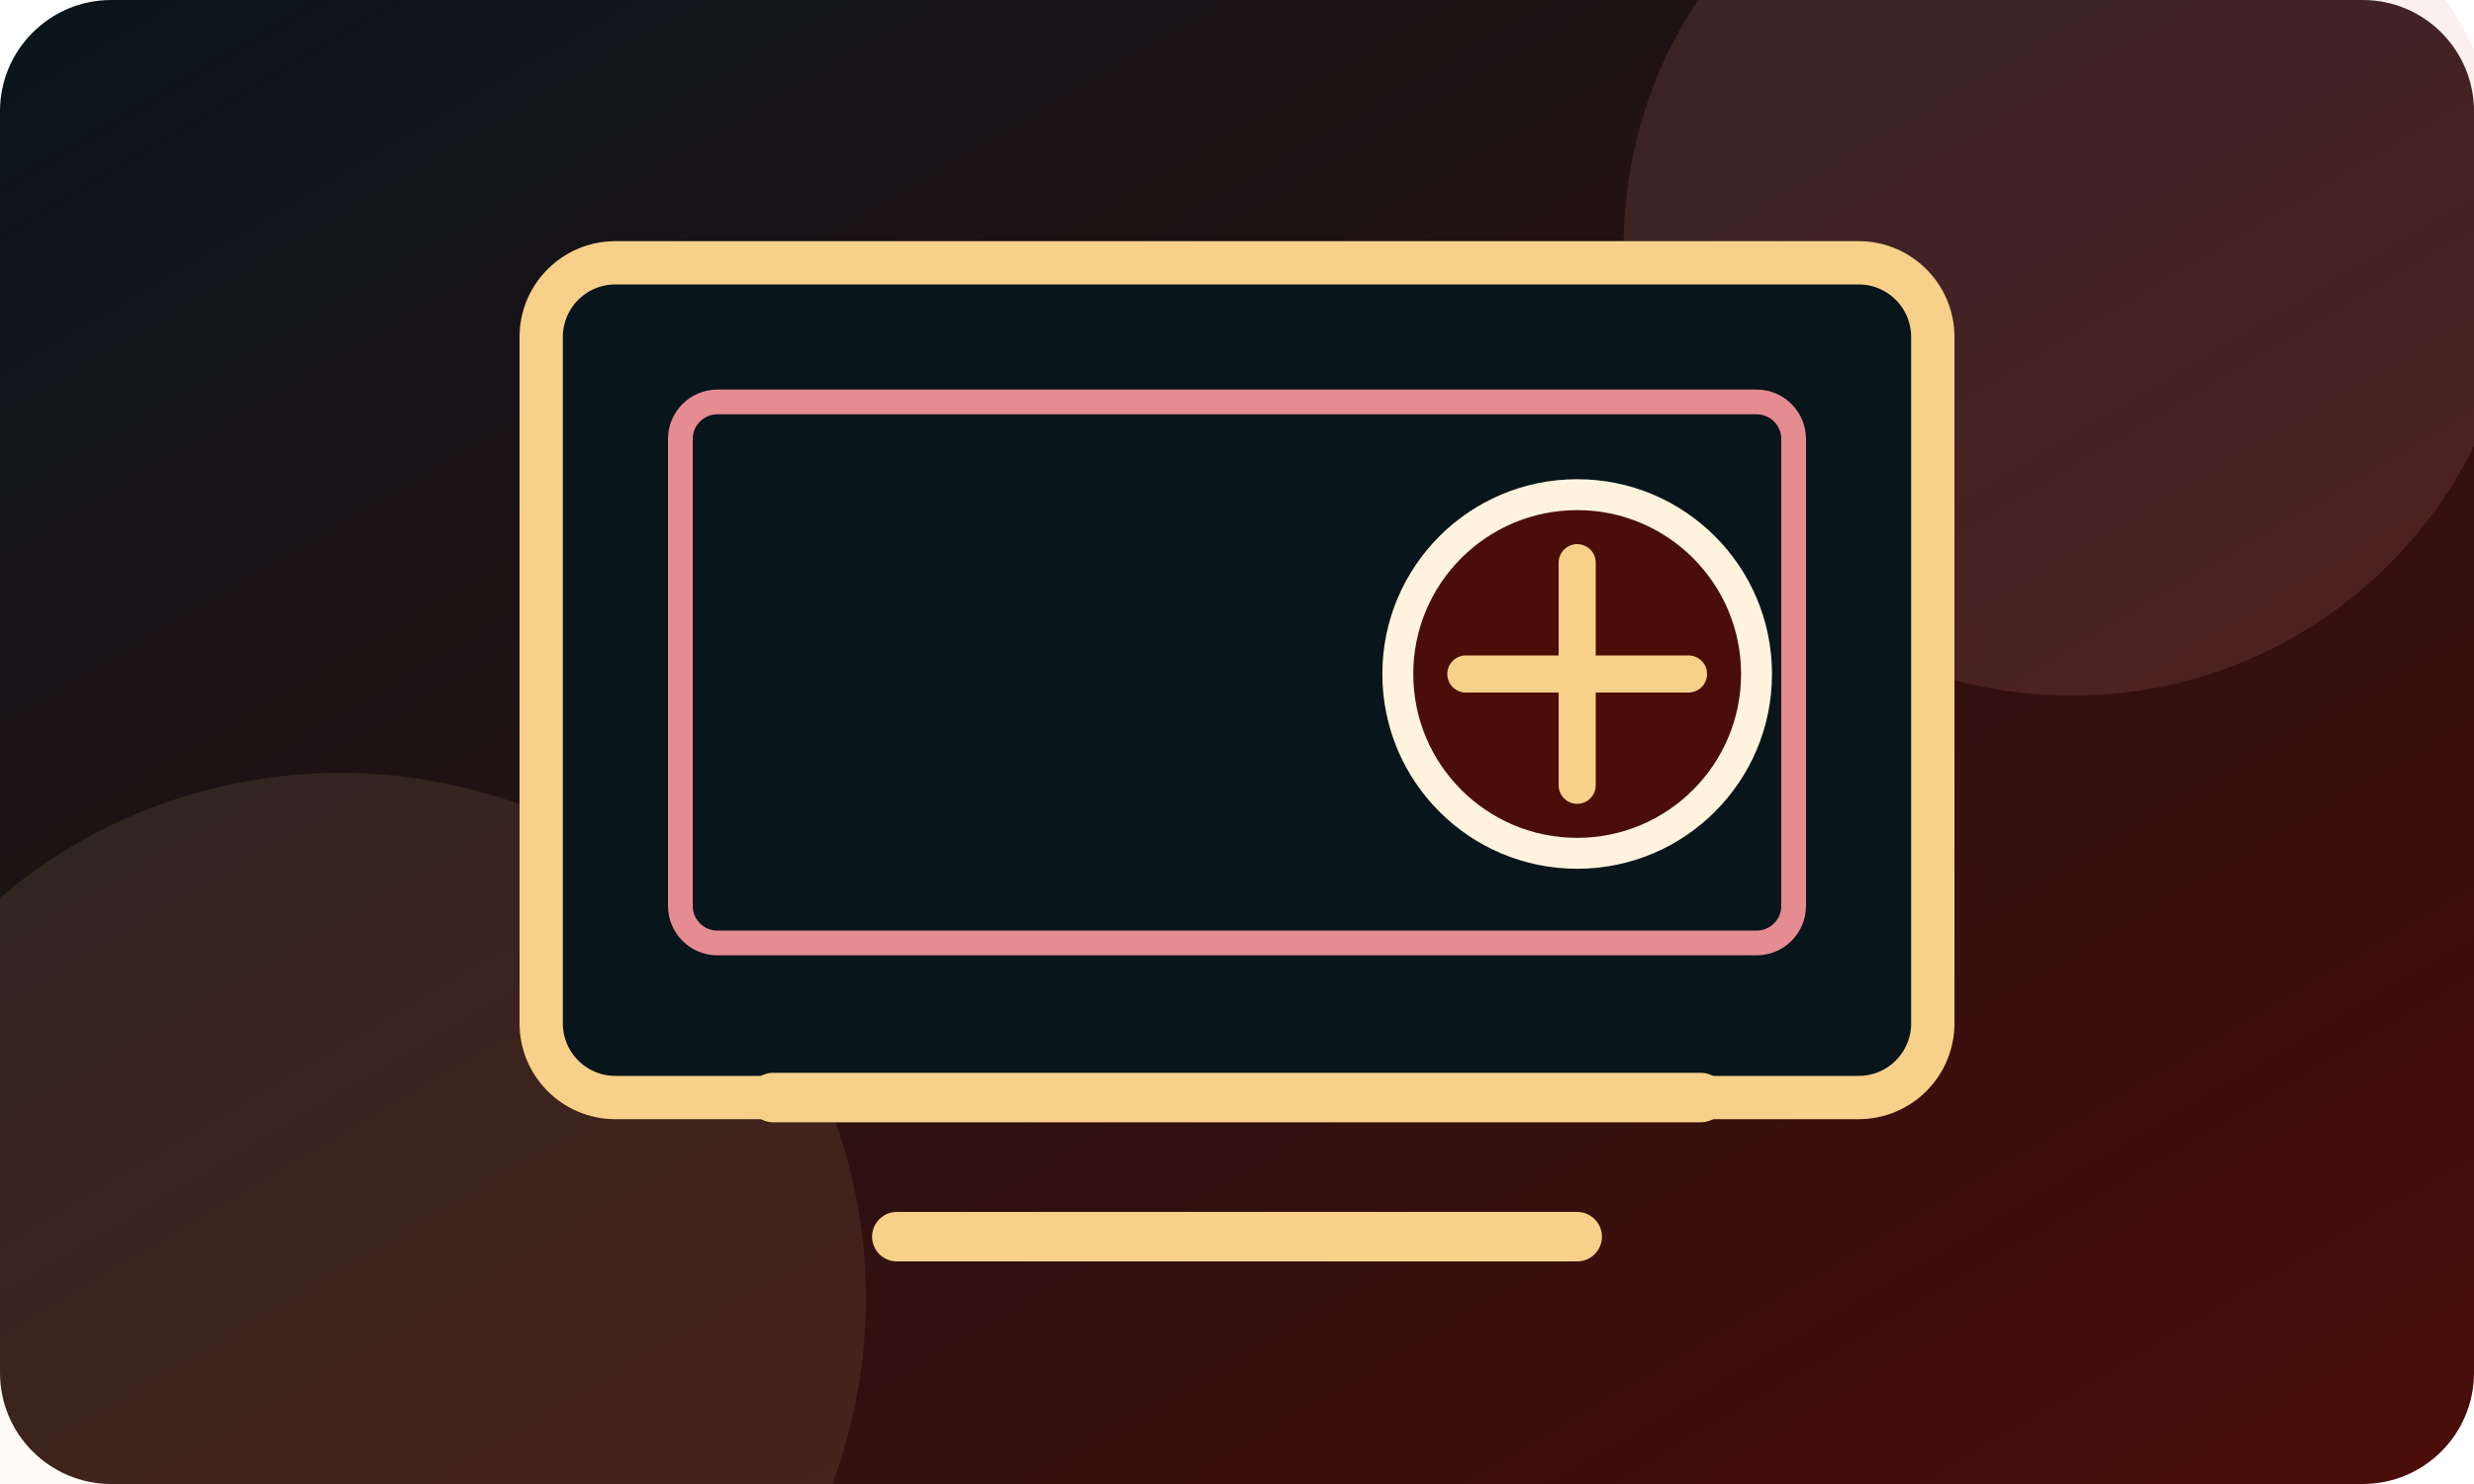
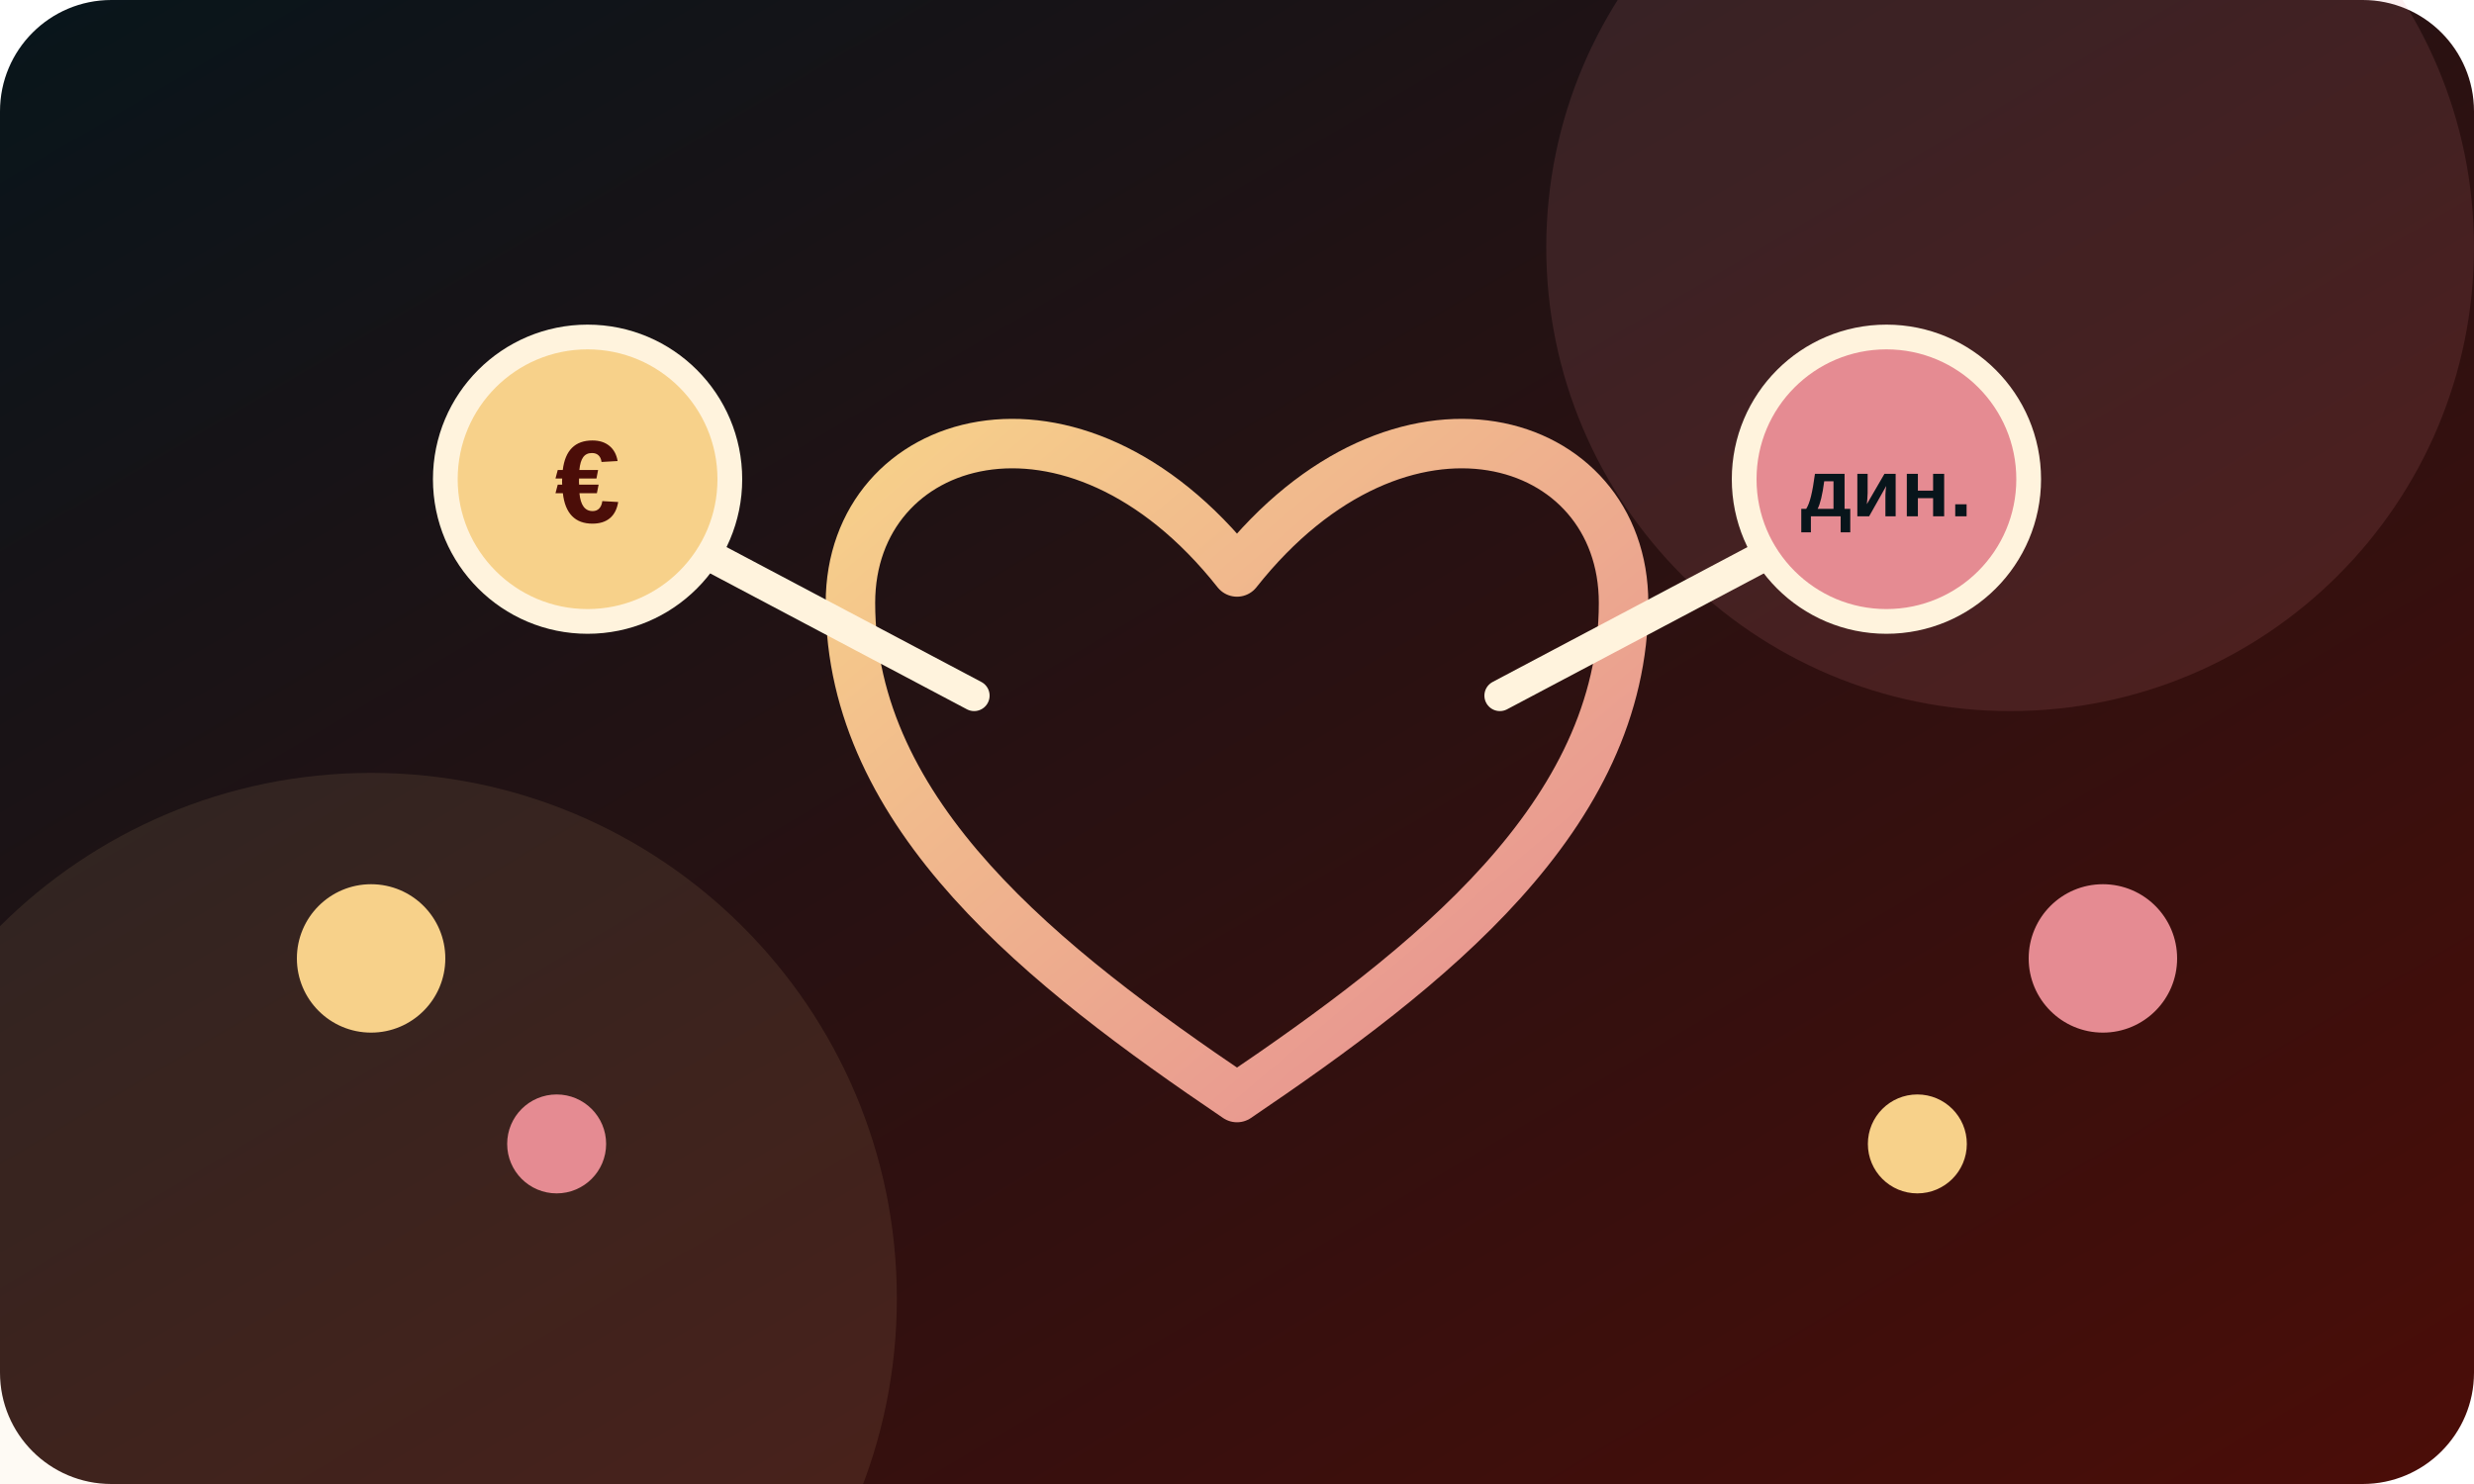
- <svg xmlns="http://www.w3.org/2000/svg" viewBox="0 0 800 480" role="img" aria-labelledby="t">
+ <svg xmlns="http://www.w3.org/2000/svg" viewBox="0 0 800 480" role="img" aria-labelledby="t d">
  <defs>
    <linearGradient id="b" x1="0" y1="0" x2="1" y2="1">
      <stop stop-color="#08151b" />
      <stop offset="1" stop-color="#4b0d08" />
    </linearGradient>
-     <linearGradient id="a" x1="0" y1="0" x2="1" y2="1">
+     <linearGradient id="c" x1="0" y1="0" x2="1" y2="1">
      <stop stop-color="#f7d18a" />
      <stop offset="1" stop-color="#e58b92" />
    </linearGradient>
  </defs>
  <rect width="800" height="480" rx="36" fill="url(#b)" />
-   <circle cx="670" cy="80" r="145" fill="#e58b92" opacity=".14" />
-   <circle cx="110" cy="420" r="170" fill="#f7d18a" opacity=".10" />
-   <g fill="none" stroke-linecap="round" stroke-linejoin="round">
-     <rect x="175" y="85" width="450" height="270" rx="24" fill="#08151b" stroke="#f7d18a" stroke-width="14" />
-     <rect x="220" y="130" width="360" height="175" rx="12" stroke="#e58b92" stroke-width="8" />
-     <path d="M290 400h220M250 355h300" stroke="#f7d18a" stroke-width="16" />
-     <circle cx="510" cy="218" r="58" fill="#4b0d08" stroke="#fff3dd" stroke-width="10" />
-     <path d="M510 182v72M474 218h72" stroke="#f7d18a" stroke-width="12" />
+   <circle cx="650" cy="80" r="150" fill="#e58b92" opacity=".13" />
+   <circle cx="120" cy="420" r="170" fill="#f7d18a" opacity=".1" />
+   <g stroke-linecap="round" stroke-linejoin="round">
+     <path d="M400 355c-62-42-125-91-125-160 0-55 72-77 125-10 53-67 125-45 125 10 0 69-63 118-125 160Z" fill="none" stroke="url(#c)" stroke-width="16" />
+     <circle cx="190" cy="155" r="46" fill="#f7d18a" stroke="#fff3dd" stroke-width="8" />
+     <circle cx="610" cy="155" r="46" fill="#e58b92" stroke="#fff3dd" stroke-width="8" />
+     <text x="190" y="169" text-anchor="middle" font-family="Arial,sans-serif" font-size="38" font-weight="700" fill="#4b0d08">€</text>
+     <text x="610" y="167" text-anchor="middle" font-family="Arial,sans-serif" font-size="26" font-weight="700" fill="#08151b">дин.</text>
+     <path d="M230 180 315 225M570 180 485 225" fill="none" stroke="#fff3dd" stroke-width="10" />
+     <circle cx="120" cy="310" r="24" fill="#f7d18a" />
+     <circle cx="680" cy="310" r="24" fill="#e58b92" />
+     <circle cx="180" cy="370" r="16" fill="#e58b92" />
+     <circle cx="620" cy="370" r="16" fill="#f7d18a" />
  </g>
</svg>
